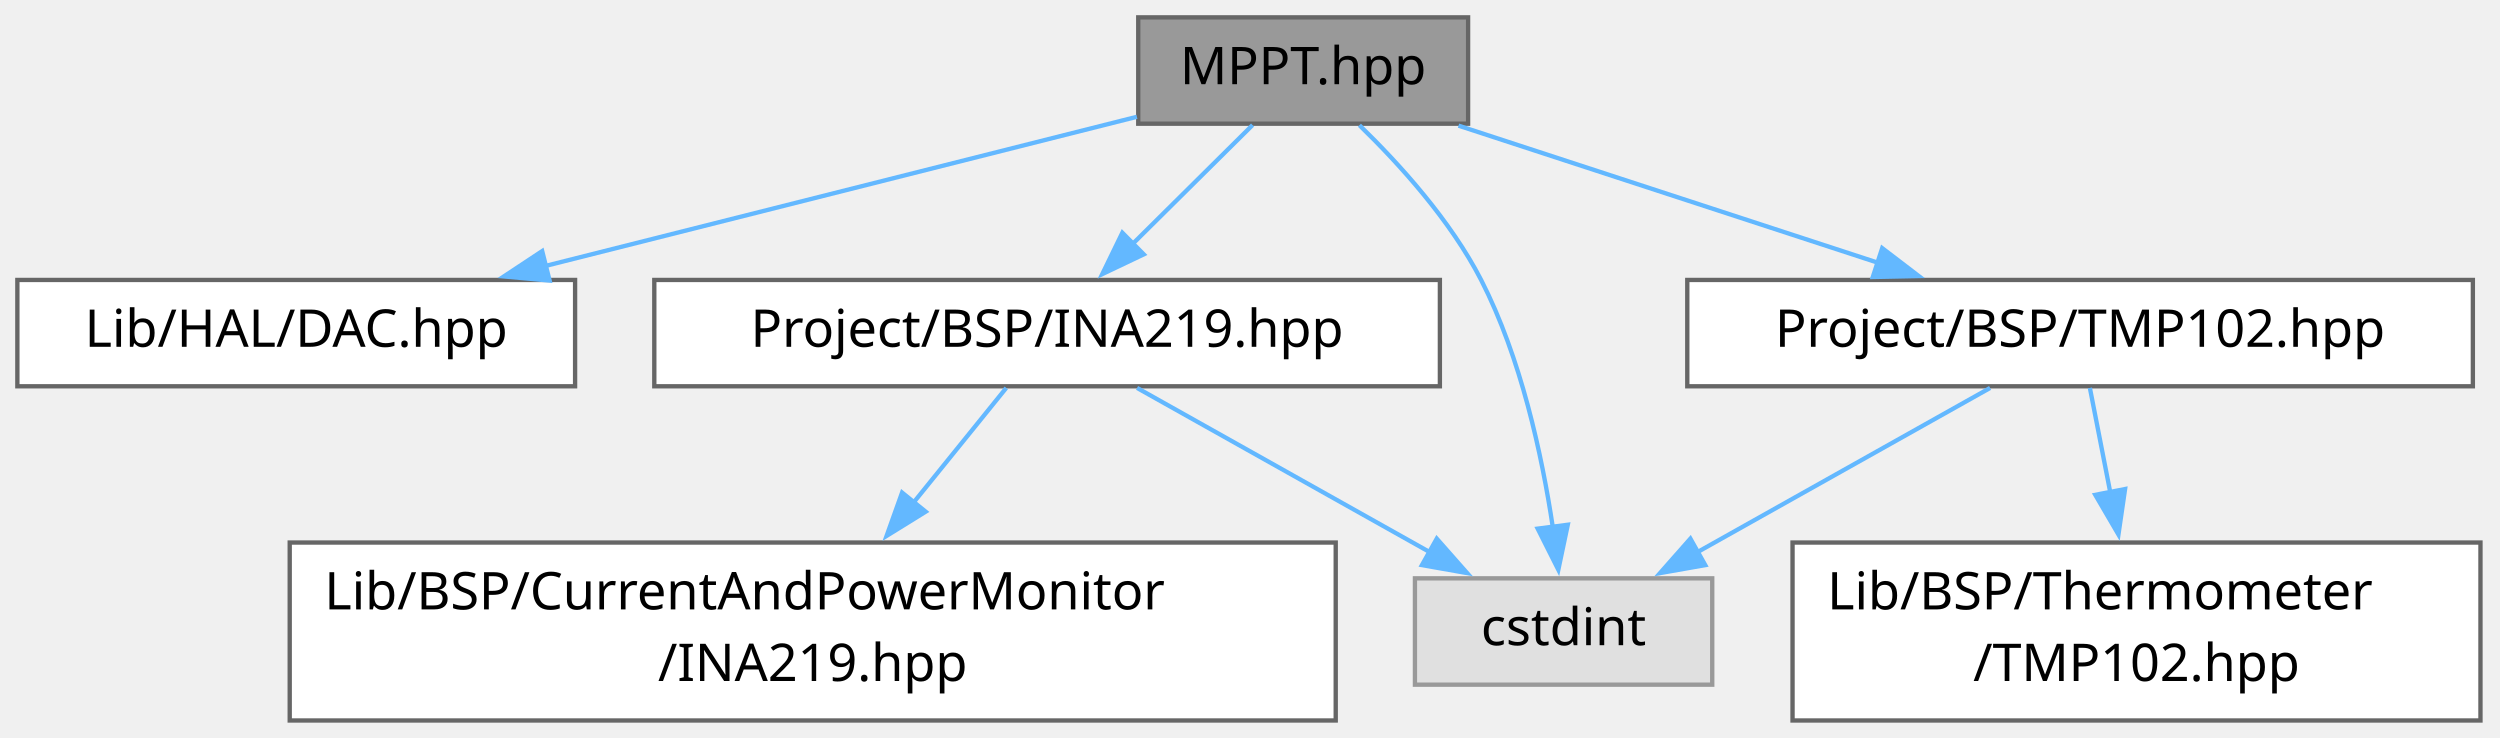
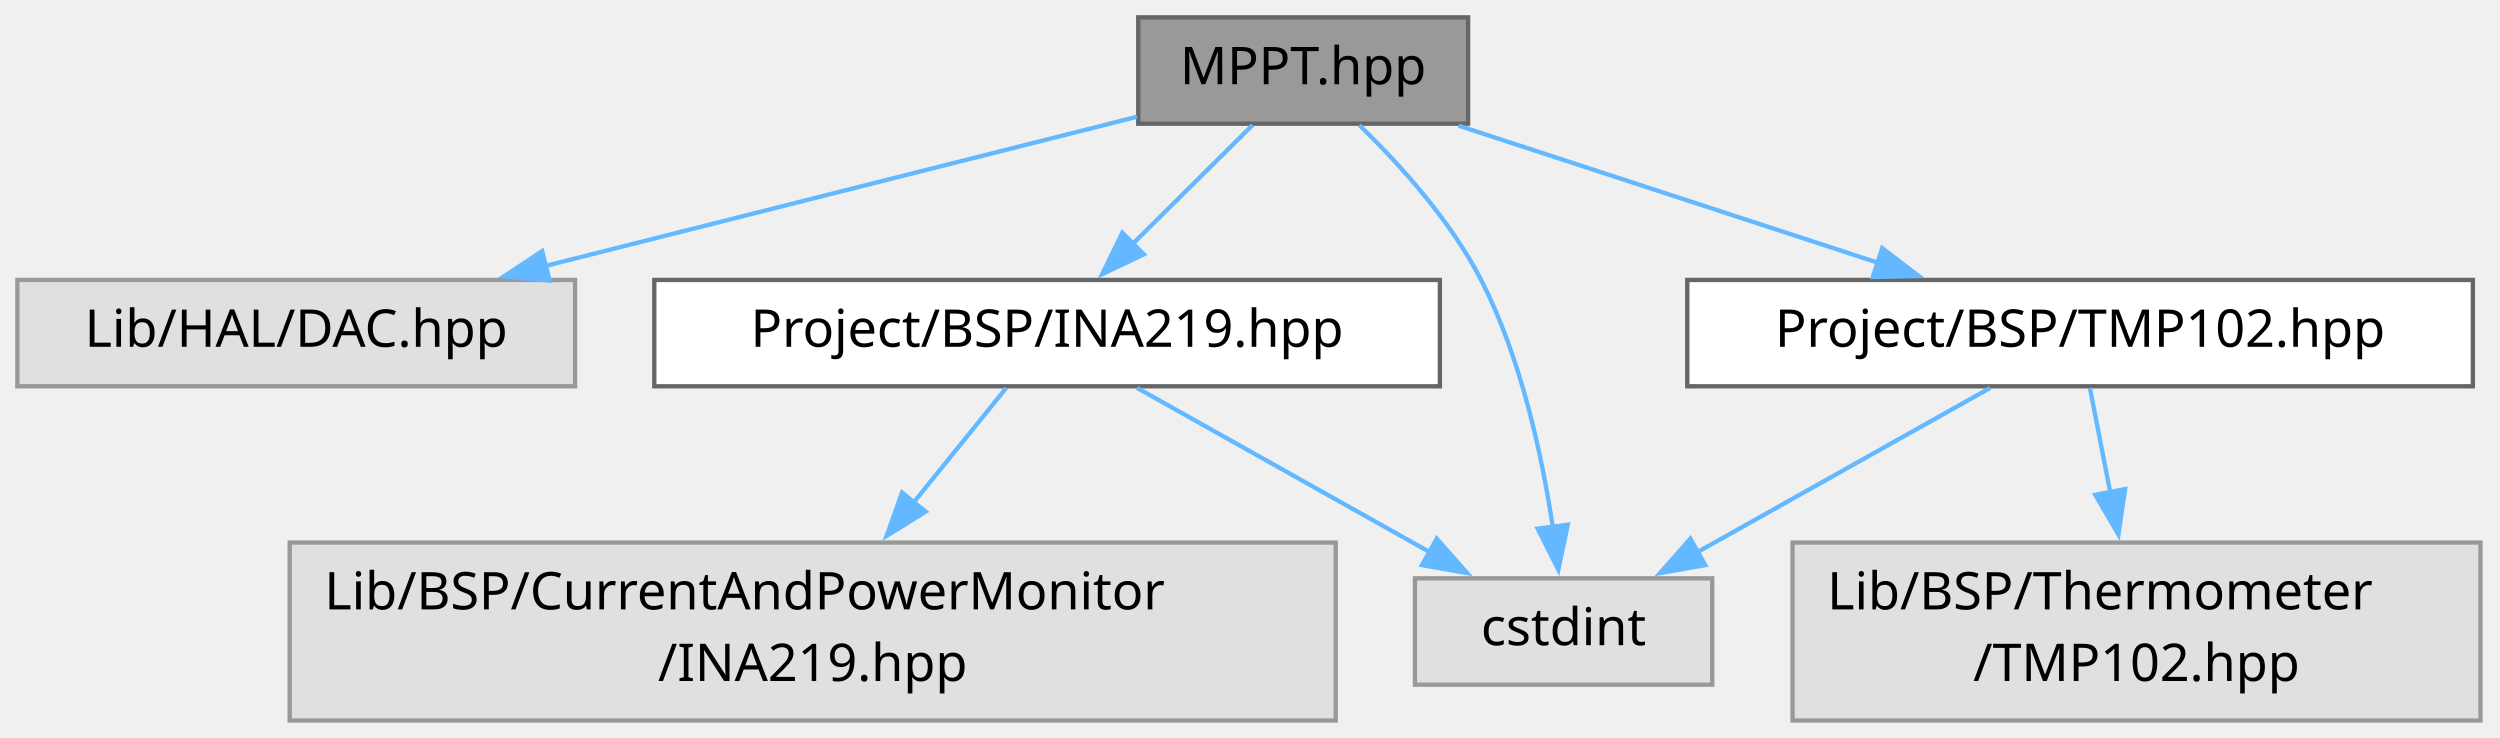
<svg xmlns="http://www.w3.org/2000/svg" xmlns:xlink="http://www.w3.org/1999/xlink" width="576pt" height="170pt" viewBox="0.00 0.00 576.00 170.00">
  <g id="graph0" class="graph" transform="scale(1 1) rotate(0) translate(4 166)">
    <g id="Node000001" class="node">
      <g id="a_Node000001">
        <a xlink:title="Solar charger maximum power point tracking controller, built on &quot;Lib::SolarControl::MPPT&quot;.">
          <polygon fill="#999999" stroke="#666666" points="334.25,-162 258.25,-162 258.25,-137.5 334.25,-137.5 334.25,-162" />
          <text xml:space="preserve" text-anchor="middle" x="296.25" y="-146.6" font-family="JetBrains Mono" font-size="12.00">MPPT.hpp</text>
        </a>
      </g>
    </g>
    <g id="Node000002" class="node">
      <g id="a_Node000002">
-         <a target="_parent" xlink:href="d7/d00/a00401.html" xlink:title=" ">
-           <polygon fill="white" stroke="#666666" points="128.5,-101.5 0,-101.5 0,-77 128.5,-77 128.5,-101.5" />
+         <a xlink:title=" ">
+           <polygon fill="#e0e0e0" stroke="#999999" points="128.5,-101.5 0,-101.5 0,-77 128.5,-77 128.5,-101.5" />
          <text xml:space="preserve" text-anchor="middle" x="64.25" y="-86.1" font-family="JetBrains Mono" font-size="12.00">Lib/HAL/DAC.hpp</text>
        </a>
      </g>
    </g>
    <g id="edge1_Node000001_Node000002" class="edge">
      <g id="a_edge1_Node000001_Node000002">
        <a xlink:title=" ">
          <path fill="none" stroke="#63b8ff" d="M257.94,-139.09C220.84,-129.74 164.13,-115.43 121.64,-104.72" />
          <polygon fill="#63b8ff" stroke="#63b8ff" points="122.63,-101.36 112.08,-102.31 120.92,-108.15 122.63,-101.36" />
        </a>
      </g>
    </g>
    <g id="Node000003" class="node">
      <g id="a_Node000003">
        <a xlink:href="../../db/dff/_i_n_a219_8hpp.html" target="_top" xlink:title="Project-level facade for the shared INA219 current and power monitor driver.">
          <polygon fill="white" stroke="#666666" points="327.75,-101.5 146.75,-101.5 146.75,-77 327.75,-77 327.75,-101.5" />
          <text xml:space="preserve" text-anchor="middle" x="237.25" y="-86.1" font-family="JetBrains Mono" font-size="12.00">Project/BSP/INA219.hpp</text>
        </a>
      </g>
    </g>
    <g id="edge2_Node000001_Node000003" class="edge">
      <g id="a_edge2_Node000001_Node000003">
        <a xlink:title=" ">
          <path fill="none" stroke="#63b8ff" d="M284.59,-137.19C276.67,-129.34 266.01,-118.76 256.8,-109.64" />
          <polygon fill="#63b8ff" stroke="#63b8ff" points="259.52,-107.4 249.96,-102.85 254.59,-112.38 259.52,-107.4" />
        </a>
      </g>
    </g>
    <g id="Node000005" class="node">
      <g id="a_Node000005">
        <a xlink:title=" ">
          <polygon fill="#e0e0e0" stroke="#999999" points="390.5,-32.75 322,-32.75 322,-8.25 390.5,-8.25 390.5,-32.75" />
          <text xml:space="preserve" text-anchor="middle" x="356.25" y="-17.35" font-family="JetBrains Mono" font-size="12.00">cstdint</text>
        </a>
      </g>
    </g>
    <g id="edge8_Node000001_Node000005" class="edge">
      <g id="a_edge8_Node000001_Node000005">
        <a xlink:title=" ">
          <path fill="none" stroke="#63b8ff" d="M309.21,-137.15C318.37,-128.26 330.21,-115.22 337.25,-101.5 346.44,-83.58 351.27,-61.13 353.76,-44.57" />
          <polygon fill="#63b8ff" stroke="#63b8ff" points="357.22,-45.1 355.04,-34.73 350.28,-44.2 357.22,-45.1" />
        </a>
      </g>
    </g>
    <g id="Node000006" class="node">
      <g id="a_Node000006">
        <a xlink:href="../../d3/d9f/_t_m_p102_8hpp.html" target="_top" xlink:title="Project-level facade for the shared TMP102 temperature sensor driver.">
          <polygon fill="white" stroke="#666666" points="565.75,-101.5 384.75,-101.5 384.75,-77 565.75,-77 565.75,-101.5" />
          <text xml:space="preserve" text-anchor="middle" x="475.25" y="-86.1" font-family="JetBrains Mono" font-size="12.00">Project/BSP/TMP102.hpp</text>
        </a>
      </g>
    </g>
    <g id="edge5_Node000001_Node000006" class="edge">
      <g id="a_edge5_Node000001_Node000006">
        <a xlink:title=" ">
          <path fill="none" stroke="#63b8ff" d="M332.04,-137.05C359.85,-127.97 398.63,-115.29 428.82,-105.42" />
          <polygon fill="#63b8ff" stroke="#63b8ff" points="429.66,-108.83 438.08,-102.4 427.49,-102.18 429.66,-108.83" />
        </a>
      </g>
    </g>
    <g id="Node000004" class="node">
      <g id="a_Node000004">
-         <a target="_parent" xlink:href="da/d45/a00011.html" xlink:title=" ">
-           <polygon fill="white" stroke="#666666" points="303.75,-41 62.75,-41 62.75,0 303.75,0 303.75,-41" />
+         <a xlink:title=" ">
+           <polygon fill="#e0e0e0" stroke="#999999" points="303.75,-41 62.75,-41 62.75,0 303.75,0 303.75,-41" />
          <text xml:space="preserve" text-anchor="start" x="70.75" y="-25.6" font-family="JetBrains Mono" font-size="12.00">Lib/BSP/CurrentAndPowerMonitor</text>
          <text xml:space="preserve" text-anchor="middle" x="183.25" y="-9.1" font-family="JetBrains Mono" font-size="12.00">/INA219.hpp</text>
        </a>
      </g>
    </g>
    <g id="edge3_Node000003_Node000004" class="edge">
      <g id="a_edge3_Node000003_Node000004">
        <a xlink:title=" ">
          <path fill="none" stroke="#63b8ff" d="M227.84,-76.62C221.89,-69.26 213.91,-59.4 206.36,-50.06" />
          <polygon fill="#63b8ff" stroke="#63b8ff" points="209.28,-48.11 200.27,-42.53 203.84,-52.51 209.28,-48.11" />
        </a>
      </g>
    </g>
    <g id="edge4_Node000003_Node000005" class="edge">
      <g id="a_edge4_Node000003_Node000005">
        <a xlink:title=" ">
          <path fill="none" stroke="#63b8ff" d="M257.98,-76.62C276.63,-66.16 304.3,-50.64 325.52,-38.73" />
          <polygon fill="#63b8ff" stroke="#63b8ff" points="327.03,-41.9 334.04,-33.96 323.61,-35.8 327.03,-41.9" />
        </a>
      </g>
    </g>
    <g id="edge7_Node000006_Node000005" class="edge">
      <g id="a_edge7_Node000006_Node000005">
        <a xlink:title=" ">
          <path fill="none" stroke="#63b8ff" d="M454.52,-76.62C435.87,-66.16 408.2,-50.64 386.98,-38.73" />
          <polygon fill="#63b8ff" stroke="#63b8ff" points="388.89,-35.8 378.46,-33.96 385.47,-41.9 388.89,-35.8" />
        </a>
      </g>
    </g>
    <g id="Node000007" class="node">
      <g id="a_Node000007">
-         <a target="_parent" xlink:href="df/d98/a00107.html" xlink:title=" ">
-           <polygon fill="white" stroke="#666666" points="567.5,-41 409,-41 409,0 567.5,0 567.5,-41" />
+         <a xlink:title=" ">
+           <polygon fill="#e0e0e0" stroke="#999999" points="567.5,-41 409,-41 409,0 567.5,0 567.5,-41" />
          <text xml:space="preserve" text-anchor="start" x="417" y="-25.6" font-family="JetBrains Mono" font-size="12.00">Lib/BSP/Thermometer</text>
          <text xml:space="preserve" text-anchor="middle" x="488.25" y="-9.1" font-family="JetBrains Mono" font-size="12.00">/TMP102.hpp</text>
        </a>
      </g>
    </g>
    <g id="edge6_Node000006_Node000007" class="edge">
      <g id="a_edge6_Node000006_Node000007">
        <a xlink:title=" ">
          <path fill="none" stroke="#63b8ff" d="M477.51,-76.62C478.83,-69.87 480.55,-61.01 482.24,-52.38" />
          <polygon fill="#63b8ff" stroke="#63b8ff" points="485.62,-53.33 484.09,-42.84 478.75,-51.99 485.62,-53.33" />
        </a>
      </g>
    </g>
  </g>
</svg>
